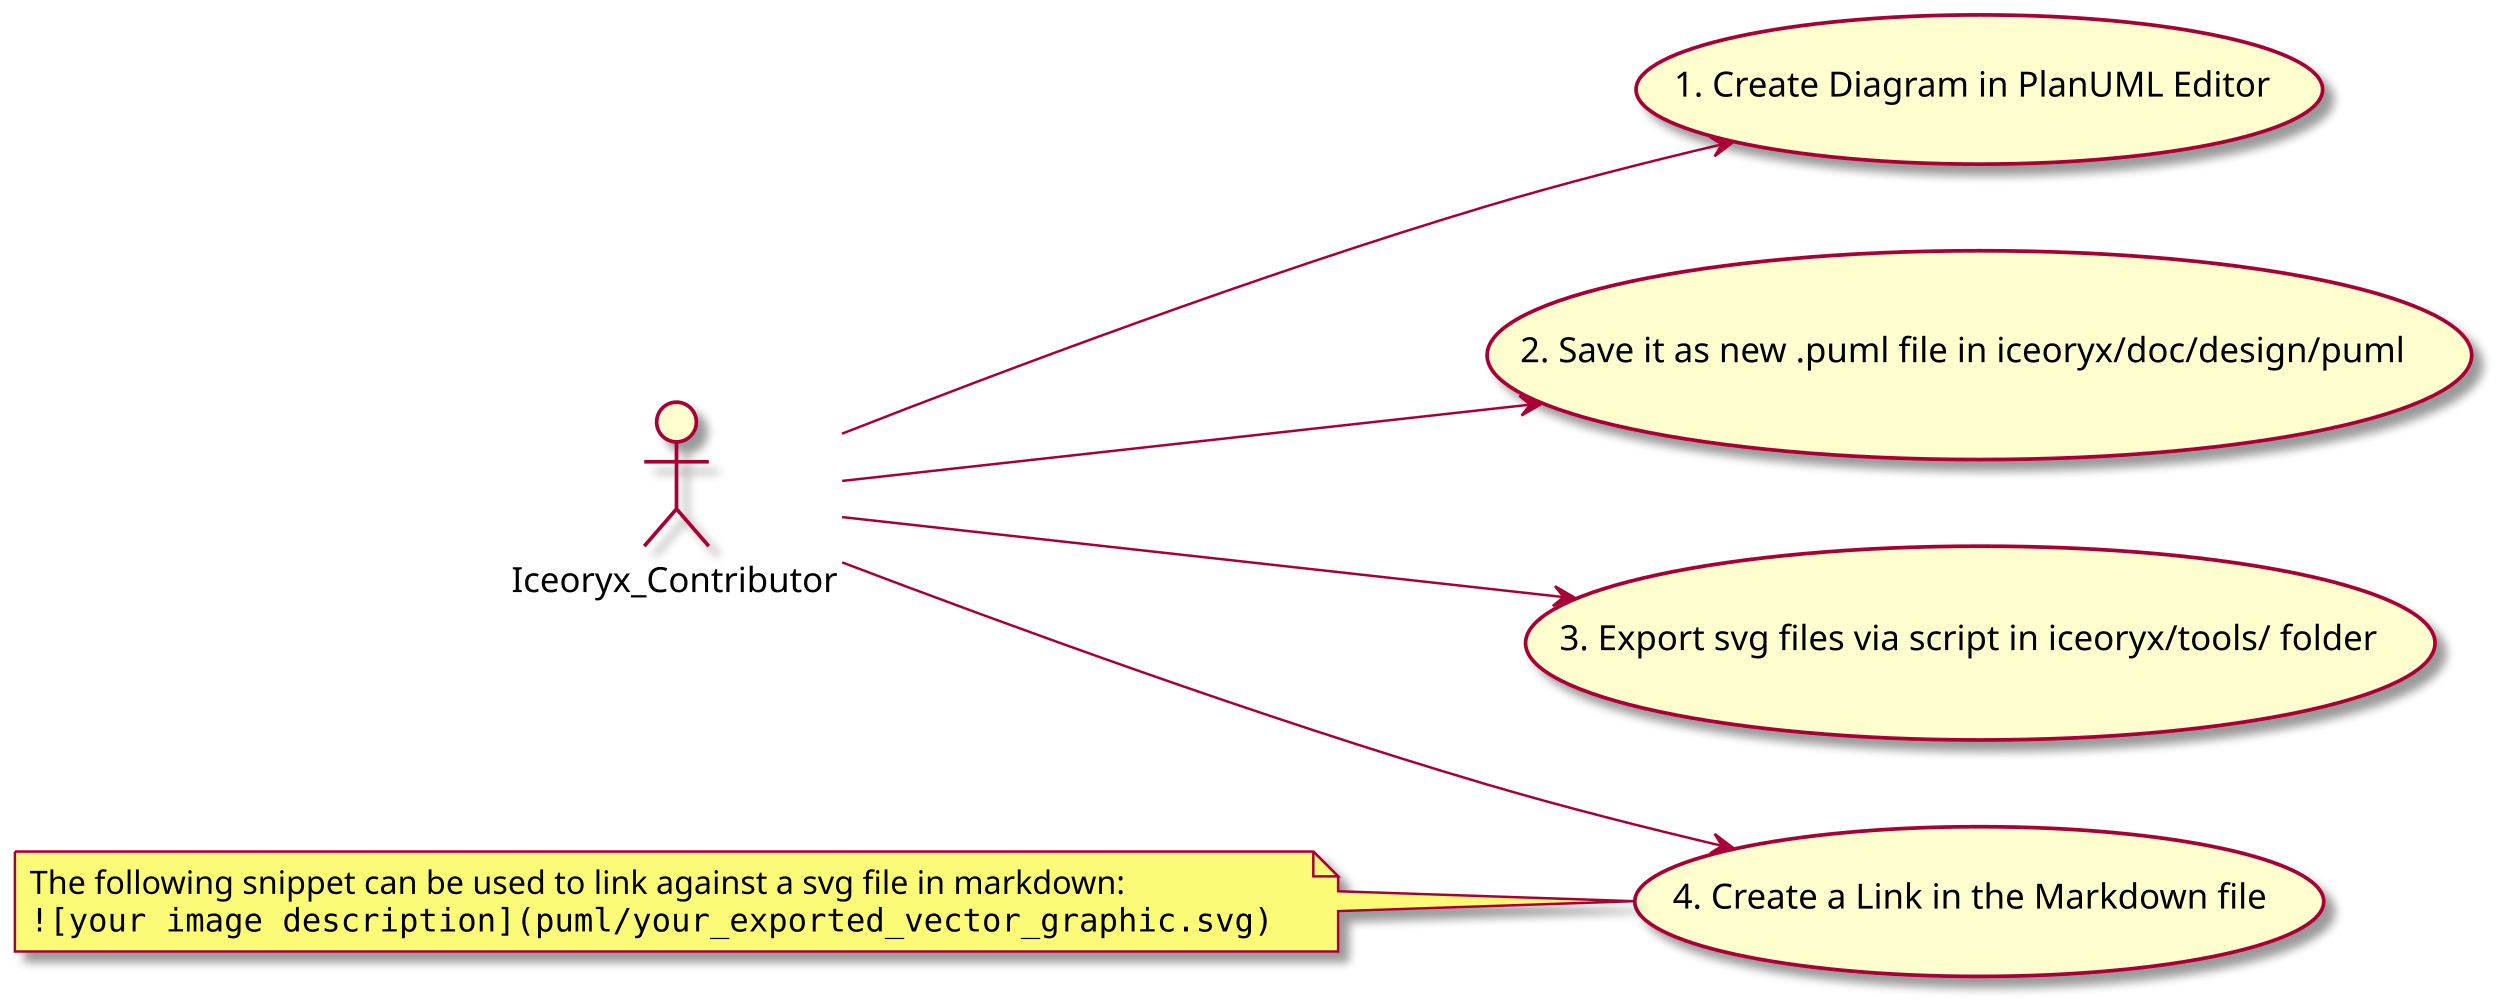
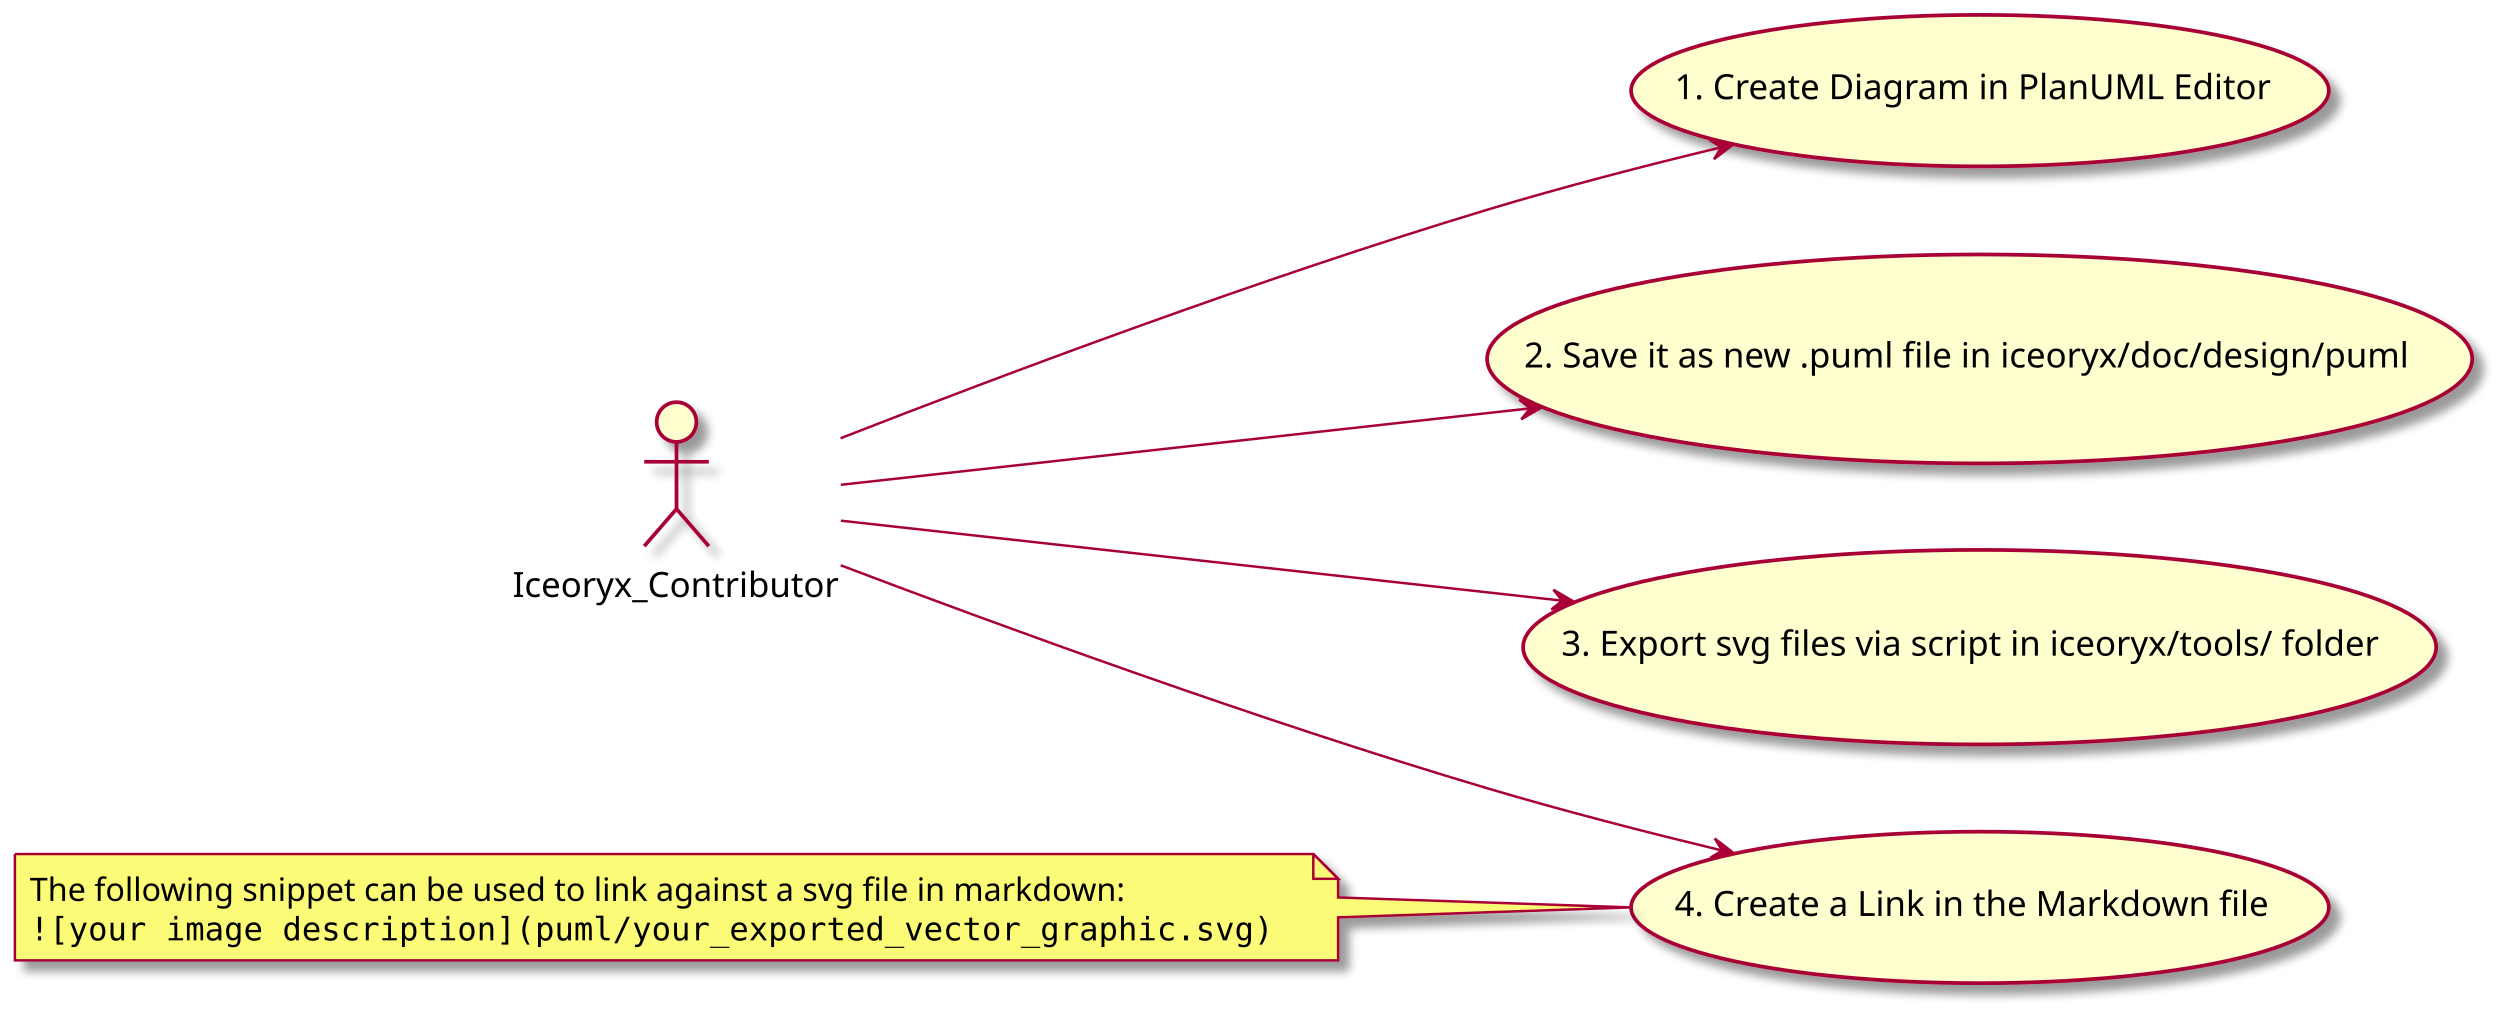
- <svg xmlns="http://www.w3.org/2000/svg" contentScriptType="application/ecmascript" contentStyleType="text/css" height="405px" preserveAspectRatio="none" style="width:1007px;height:405px;background:#EEEBDC;" version="1.1" viewBox="0 0 1007 405" width="1007px" zoomAndPan="magnify">
+ <svg xmlns="http://www.w3.org/2000/svg" contentScriptType="application/ecmascript" contentStyleType="text/css" height="408px" preserveAspectRatio="none" style="width:1007px;height:408px;background:#EEEBDC;" version="1.1" viewBox="0 0 1007 408" width="1007px" zoomAndPan="magnify">
  <defs>
    <filter height="300%" id="f18ey02a78uejz" width="300%" x="-1" y="-1">
      <feGaussianBlur result="blurOut" stdDeviation="2.0" />
      <feColorMatrix in="blurOut" result="blurOut2" type="matrix" values="0 0 0 0 0 0 0 0 0 0 0 0 0 0 0 0 0 0 .4 0" />
      <feOffset dx="4.0" dy="4.0" in="blurOut2" result="blurOut3" />
      <feBlend in="SourceGraphic" in2="blurOut3" mode="normal" />
    </filter>
  </defs>
  <g>
    <ellipse cx="272.5" cy="170" fill="#FEFECE" filter="url(#f18ey02a78uejz)" rx="8" ry="8" style="stroke:#A80036;stroke-width:1.5;" />
    <path d="M272.5,178 L272.5,205 M259.5,186 L285.5,186 M272.5,205 L259.5,220 M272.5,205 L285.5,220 " fill="none" filter="url(#f18ey02a78uejz)" style="stroke:#A80036;stroke-width:1.5;" />
-     <text fill="#000000" font-family="sans-serif" font-size="14" lengthAdjust="spacing" textLength="133" x="206" y="238.495">Iceoryx_Contributor</text>
-     <ellipse cx="797.281" cy="36.056" fill="#FEFECE" filter="url(#f18ey02a78uejz)" rx="138.281" ry="30.056" style="stroke:#A80036;stroke-width:1.5;" />
-     <text fill="#000000" font-family="sans-serif" font-size="14" lengthAdjust="spacing" textLength="246" x="674.281" y="38.903">1. Create Diagram in PlanUML Editor</text>
-     <ellipse cx="797.297" cy="143.059" fill="#FEFECE" filter="url(#f18ey02a78uejz)" rx="198.297" ry="42.059" style="stroke:#A80036;stroke-width:1.5;" />
-     <text fill="#000000" font-family="sans-serif" font-size="14" lengthAdjust="spacing" textLength="370" x="612.297" y="145.906">2. Save it as new .puml file in iceoryx/doc/design/puml</text>
-     <ellipse cx="797.667" cy="259.033" fill="#FEFECE" filter="url(#f18ey02a78uejz)" rx="183.167" ry="39.033" style="stroke:#A80036;stroke-width:1.5;" />
-     <text fill="#000000" font-family="sans-serif" font-size="14" lengthAdjust="spacing" textLength="339" x="628.167" y="261.88">3. Export svg files via script in iceoryx/tools/ folder</text>
-     <ellipse cx="797.258" cy="363.152" fill="#FEFECE" filter="url(#f18ey02a78uejz)" rx="138.758" ry="30.152" style="stroke:#A80036;stroke-width:1.5;" />
-     <text fill="#000000" font-family="sans-serif" font-size="14" lengthAdjust="spacing" textLength="247" x="673.758" y="365.998">4. Create a Link in the Markdown file</text>
-     <path d="M6,343 L6,383.266 A0,0 0 0 0 6,383.266 L539,383.266 A0,0 0 0 0 539,383.266 L539,367 L658.23,363 L539,359 L539,353 L529,343 L6,343 A0,0 0 0 0 6,343 " fill="#FBFB77" filter="url(#f18ey02a78uejz)" style="stroke:#A80036;stroke-width:1.0;" />
-     <path d="M529,343 L529,353 L539,353 L529,343 " fill="#FBFB77" style="stroke:#A80036;stroke-width:1.0;" />
-     <text fill="#000000" font-family="sans-serif" font-size="13" lengthAdjust="spacing" textLength="456" x="12" y="360.067">The following snippet can be used to link against a svg file in markdown:</text>
-     <text fill="#000000" font-family="monospace" font-size="13" lengthAdjust="spacing" textLength="512" x="12" y="375.2">![your image description](puml/your_exported_vector_graphic.svg)</text>
-     <path d="M339.15,174.69 C404.37,149.16 507.58,110.35 599,83 C629.45,73.89 662.95,65.37 693.58,58.15 " fill="none" id="Iceoryx_Contributor-to-1. Create Diagram in PlanUML Editor" style="stroke:#A80036;stroke-width:1.0;" />
-     <polygon fill="#A80036" points="698.47,57,688.793,55.168,693.603,58.145,690.625,62.955,698.47,57" style="stroke:#A80036;stroke-width:1.0;" />
-     <path d="M339.21,193.71 C408.41,186.04 520.41,173.62 616.25,162.99 " fill="none" id="Iceoryx_Contributor-to-2. Save it as new .puml file in iceoryx/doc/design/puml" style="stroke:#A80036;stroke-width:1.0;" />
-     <polygon fill="#A80036" points="621.38,162.42,611.999,159.421,616.409,162.963,612.867,167.373,621.38,162.42" style="stroke:#A80036;stroke-width:1.0;" />
-     <path d="M339.21,208.29 C411.72,216.33 531.21,229.58 629.87,240.52 " fill="none" id="Iceoryx_Contributor-to-3. Export svg files via script in iceoryx/tools/ folder" style="stroke:#A80036;stroke-width:1.0;" />
-     <polygon fill="#A80036" points="634.85,241.07,626.337,236.117,629.88,240.527,625.469,244.069,634.85,241.07" style="stroke:#A80036;stroke-width:1.0;" />
-     <path d="M339.22,226.53 C404.49,251.34 507.74,289.1 599,316 C629.49,324.99 663,333.47 693.63,340.7 " fill="none" id="Iceoryx_Contributor-to-4. Create a Link in the Markdown file" style="stroke:#A80036;stroke-width:1.0;" />
-     <polygon fill="#A80036" points="698.52,341.85,690.672,335.9,693.652,340.708,688.844,343.689,698.52,341.85" style="stroke:#A80036;stroke-width:1.0;" />
+     <text fill="#000000" font-family="sans-serif" font-size="14" lengthAdjust="spacing" textLength="132" x="206.5" y="240.466">Iceoryx_Contributor</text>
+     <ellipse cx="797.526" cy="36.505" fill="#FEFECE" filter="url(#f18ey02a78uejz)" rx="140.526" ry="30.505" style="stroke:#A80036;stroke-width:1.5;" />
+     <text fill="#000000" font-family="sans-serif" font-size="14" lengthAdjust="spacing" textLength="246" x="674.526" y="39.937">1. Create Diagram in PlanUML Editor</text>
+     <ellipse cx="797.404" cy="144.581" fill="#FEFECE" filter="url(#f18ey02a78uejz)" rx="198.404" ry="42.081" style="stroke:#A80036;stroke-width:1.5;" />
+     <text fill="#000000" font-family="sans-serif" font-size="14" lengthAdjust="spacing" textLength="367" x="613.904" y="148.013">2. Save it as new .puml file in iceoryx/doc/design/puml</text>
+     <ellipse cx="797.394" cy="260.679" fill="#FEFECE" filter="url(#f18ey02a78uejz)" rx="183.894" ry="39.179" style="stroke:#A80036;stroke-width:1.5;" />
+     <text fill="#000000" font-family="sans-serif" font-size="14" lengthAdjust="spacing" textLength="337" x="628.894" y="264.111">3. Export svg files via script in iceoryx/tools/ folder</text>
+     <ellipse cx="797.526" cy="365.505" fill="#FEFECE" filter="url(#f18ey02a78uejz)" rx="140.526" ry="30.505" style="stroke:#A80036;stroke-width:1.5;" />
+     <text fill="#000000" font-family="sans-serif" font-size="14" lengthAdjust="spacing" textLength="246" x="674.526" y="368.937">4. Create a Link in the Markdown file</text>
+     <path d="M6,344 L6,386.839 A0,0 0 0 0 6,386.839 L539,386.839 A0,0 0 0 0 539,386.839 L539,369.5 L656.88,365.5 L539,361.5 L539,354 L529,344 L6,344 A0,0 0 0 0 6,344 " fill="#FBFB77" filter="url(#f18ey02a78uejz)" style="stroke:#A80036;stroke-width:1.0;" />
+     <path d="M529,344 L529,354 L539,354 L529,344 " fill="#FBFB77" style="stroke:#A80036;stroke-width:1.0;" />
+     <text fill="#000000" font-family="sans-serif" font-size="13" lengthAdjust="spacing" textLength="428" x="12" y="362.897">The following snippet can be used to link against a svg file in markdown:</text>
+     <text fill="#000000" font-family="monospace" font-size="13" lengthAdjust="spacing" textLength="512" x="12" y="378.773">![your image description](puml/your_exported_vector_graphic.svg)</text>
+     <path d="M338.57,176.53 C403.77,151.07 507.36,112.16 599,84.5 C629.38,75.33 662.79,66.68 693.36,59.31 " fill="none" id="Iceoryx_Contributor-to-1. Create Diagram in PlanUML Editor" style="stroke:#A80036;stroke-width:1.0;" />
+     <polygon fill="#A80036" points="698.24,58.14,688.558,56.335,693.376,59.299,690.412,64.117,698.24,58.14" style="stroke:#A80036;stroke-width:1.0;" />
+     <path d="M338.68,195.27 C407.82,187.6 520.1,175.15 616.16,164.5 " fill="none" id="Iceoryx_Contributor-to-2. Save it as new .puml file in iceoryx/doc/design/puml" style="stroke:#A80036;stroke-width:1.0;" />
+     <polygon fill="#A80036" points="621.3,163.93,611.919,160.931,616.33,164.473,612.787,168.883,621.3,163.93" style="stroke:#A80036;stroke-width:1.0;" />
+     <path d="M338.68,209.73 C410.98,217.75 530.47,231 629.25,241.95 " fill="none" id="Iceoryx_Contributor-to-3. Export svg files via script in iceoryx/tools/ folder" style="stroke:#A80036;stroke-width:1.0;" />
+     <polygon fill="#A80036" points="634.23,242.5,625.717,237.547,629.26,241.957,624.849,245.499,634.23,242.5" style="stroke:#A80036;stroke-width:1.0;" />
+     <path d="M338.63,227.71 C403.89,252.44 507.51,290.3 599,317.5 C629.5,326.57 663.02,335.2 693.64,342.59 " fill="none" id="Iceoryx_Contributor-to-4. Create a Link in the Markdown file" style="stroke:#A80036;stroke-width:1.0;" />
+     <polygon fill="#A80036" points="698.53,343.76,690.715,337.767,693.669,342.591,688.844,345.545,698.53,343.76" style="stroke:#A80036;stroke-width:1.0;" />
  </g>
</svg>
